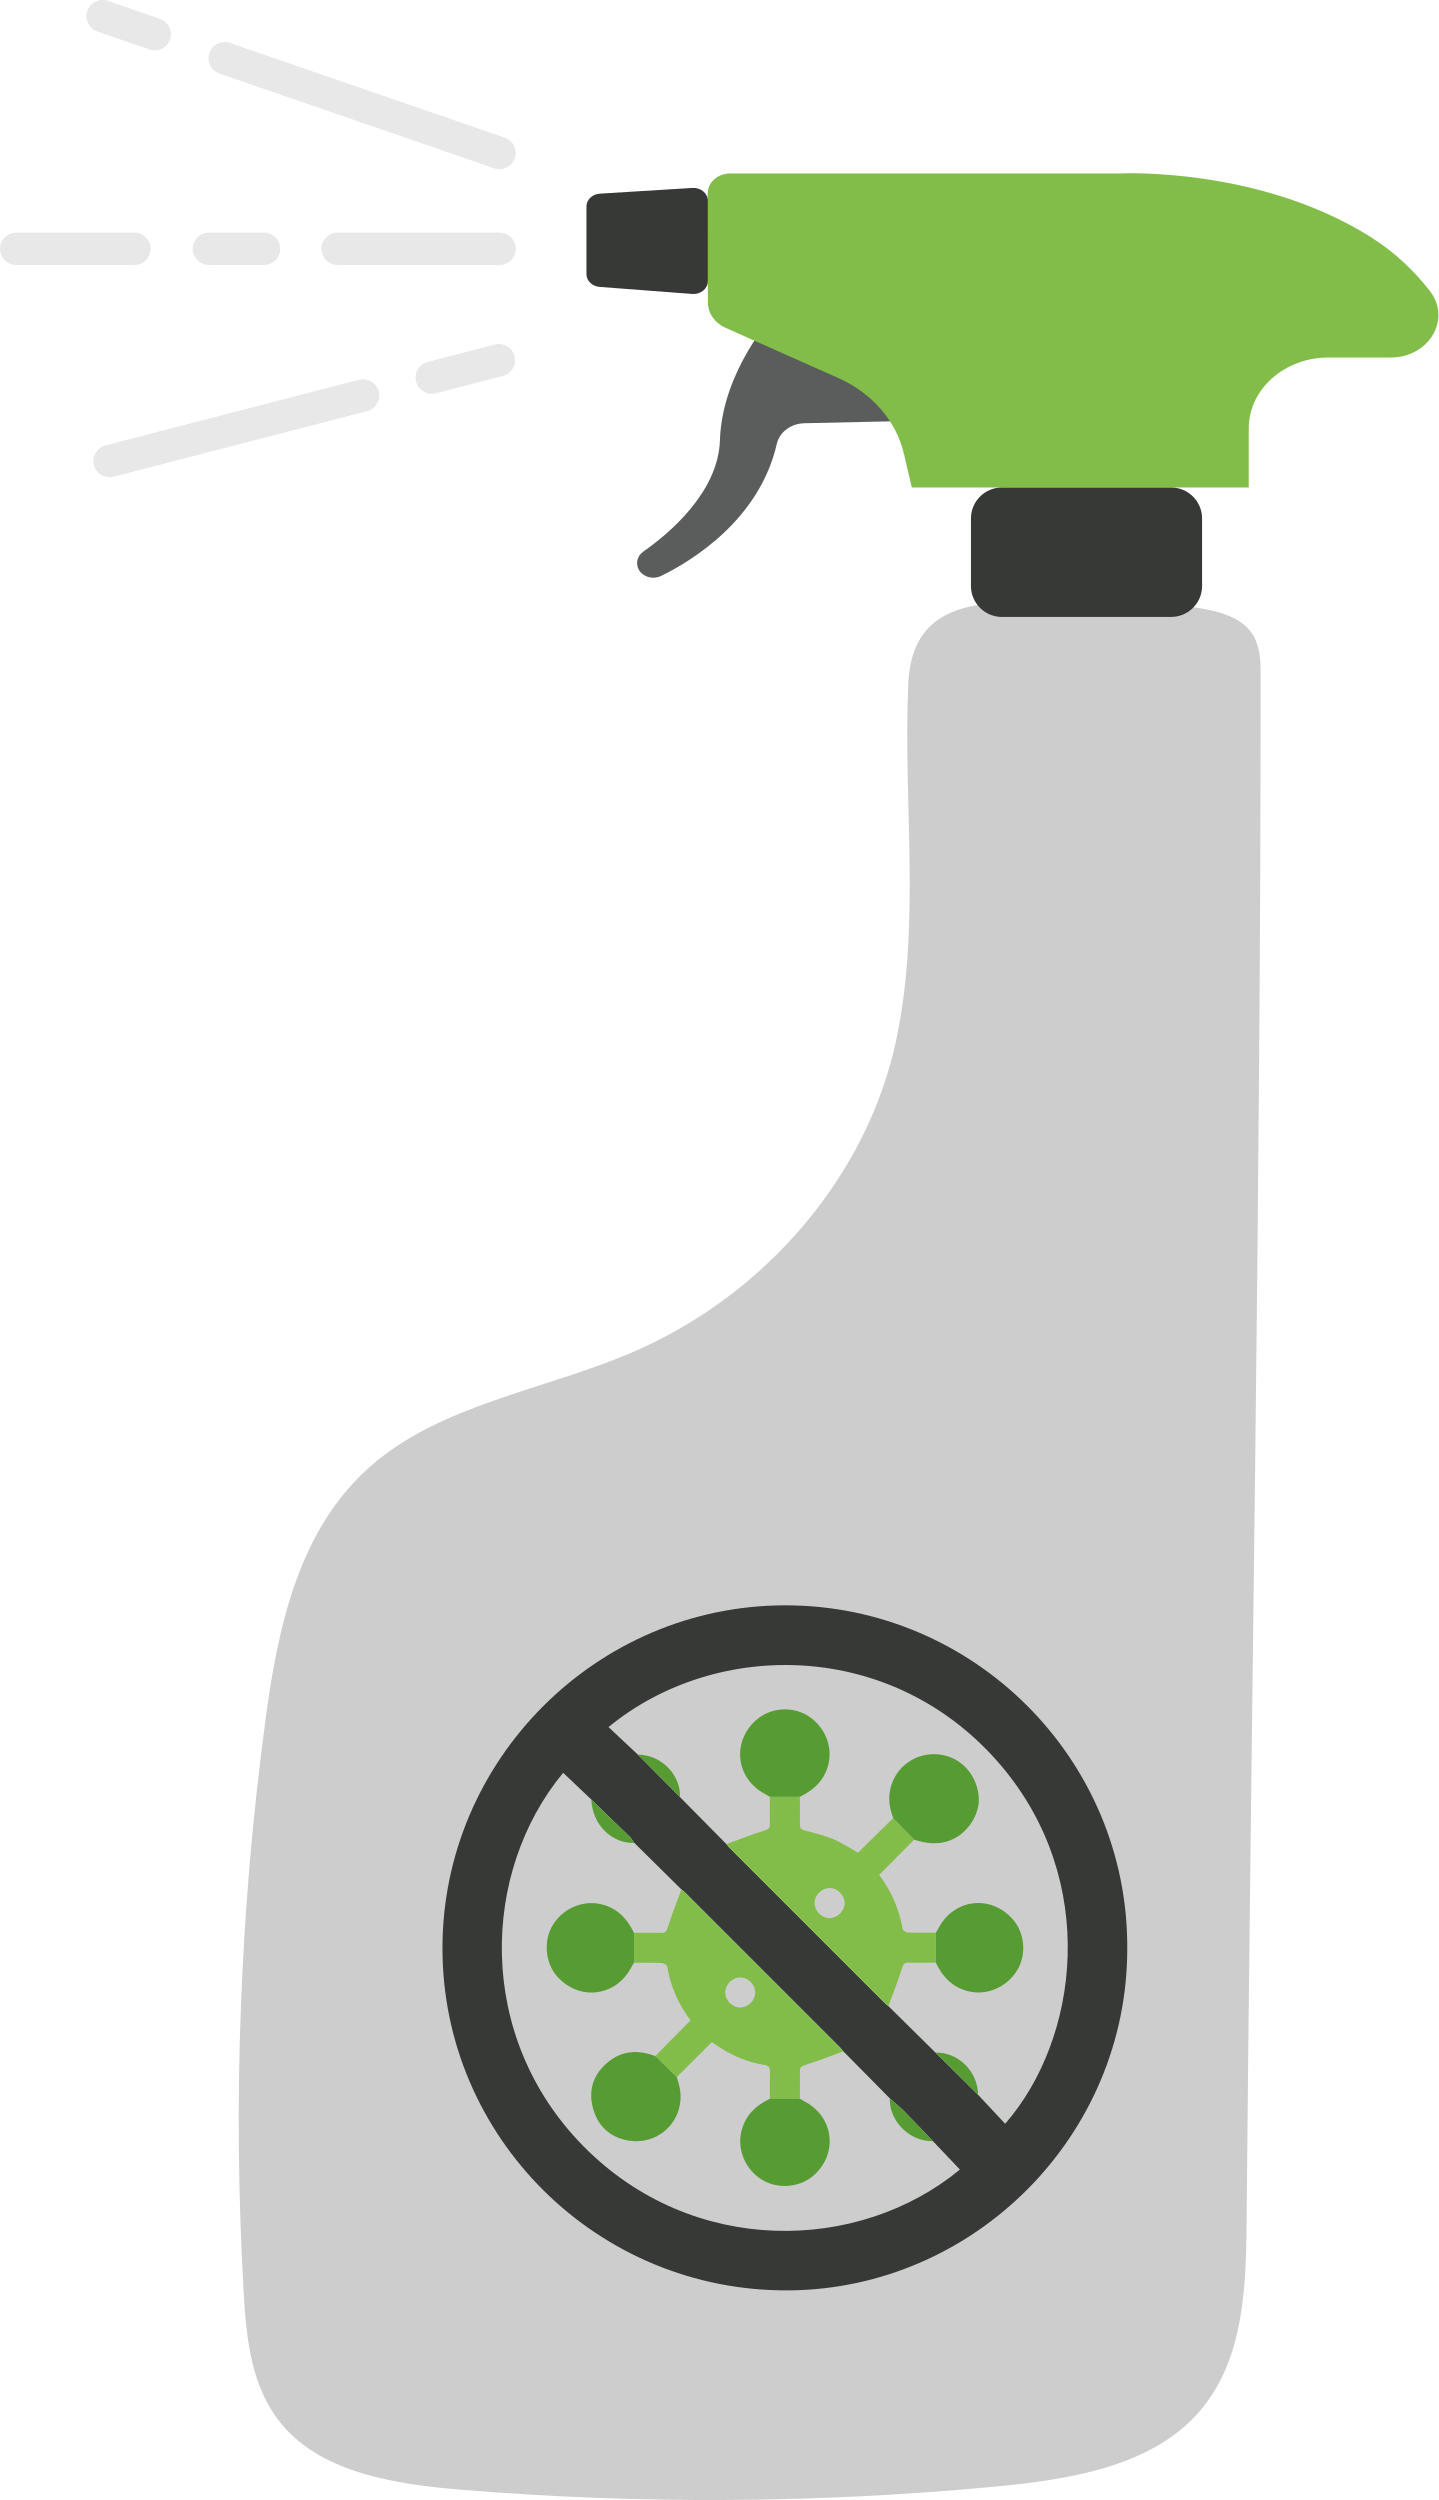
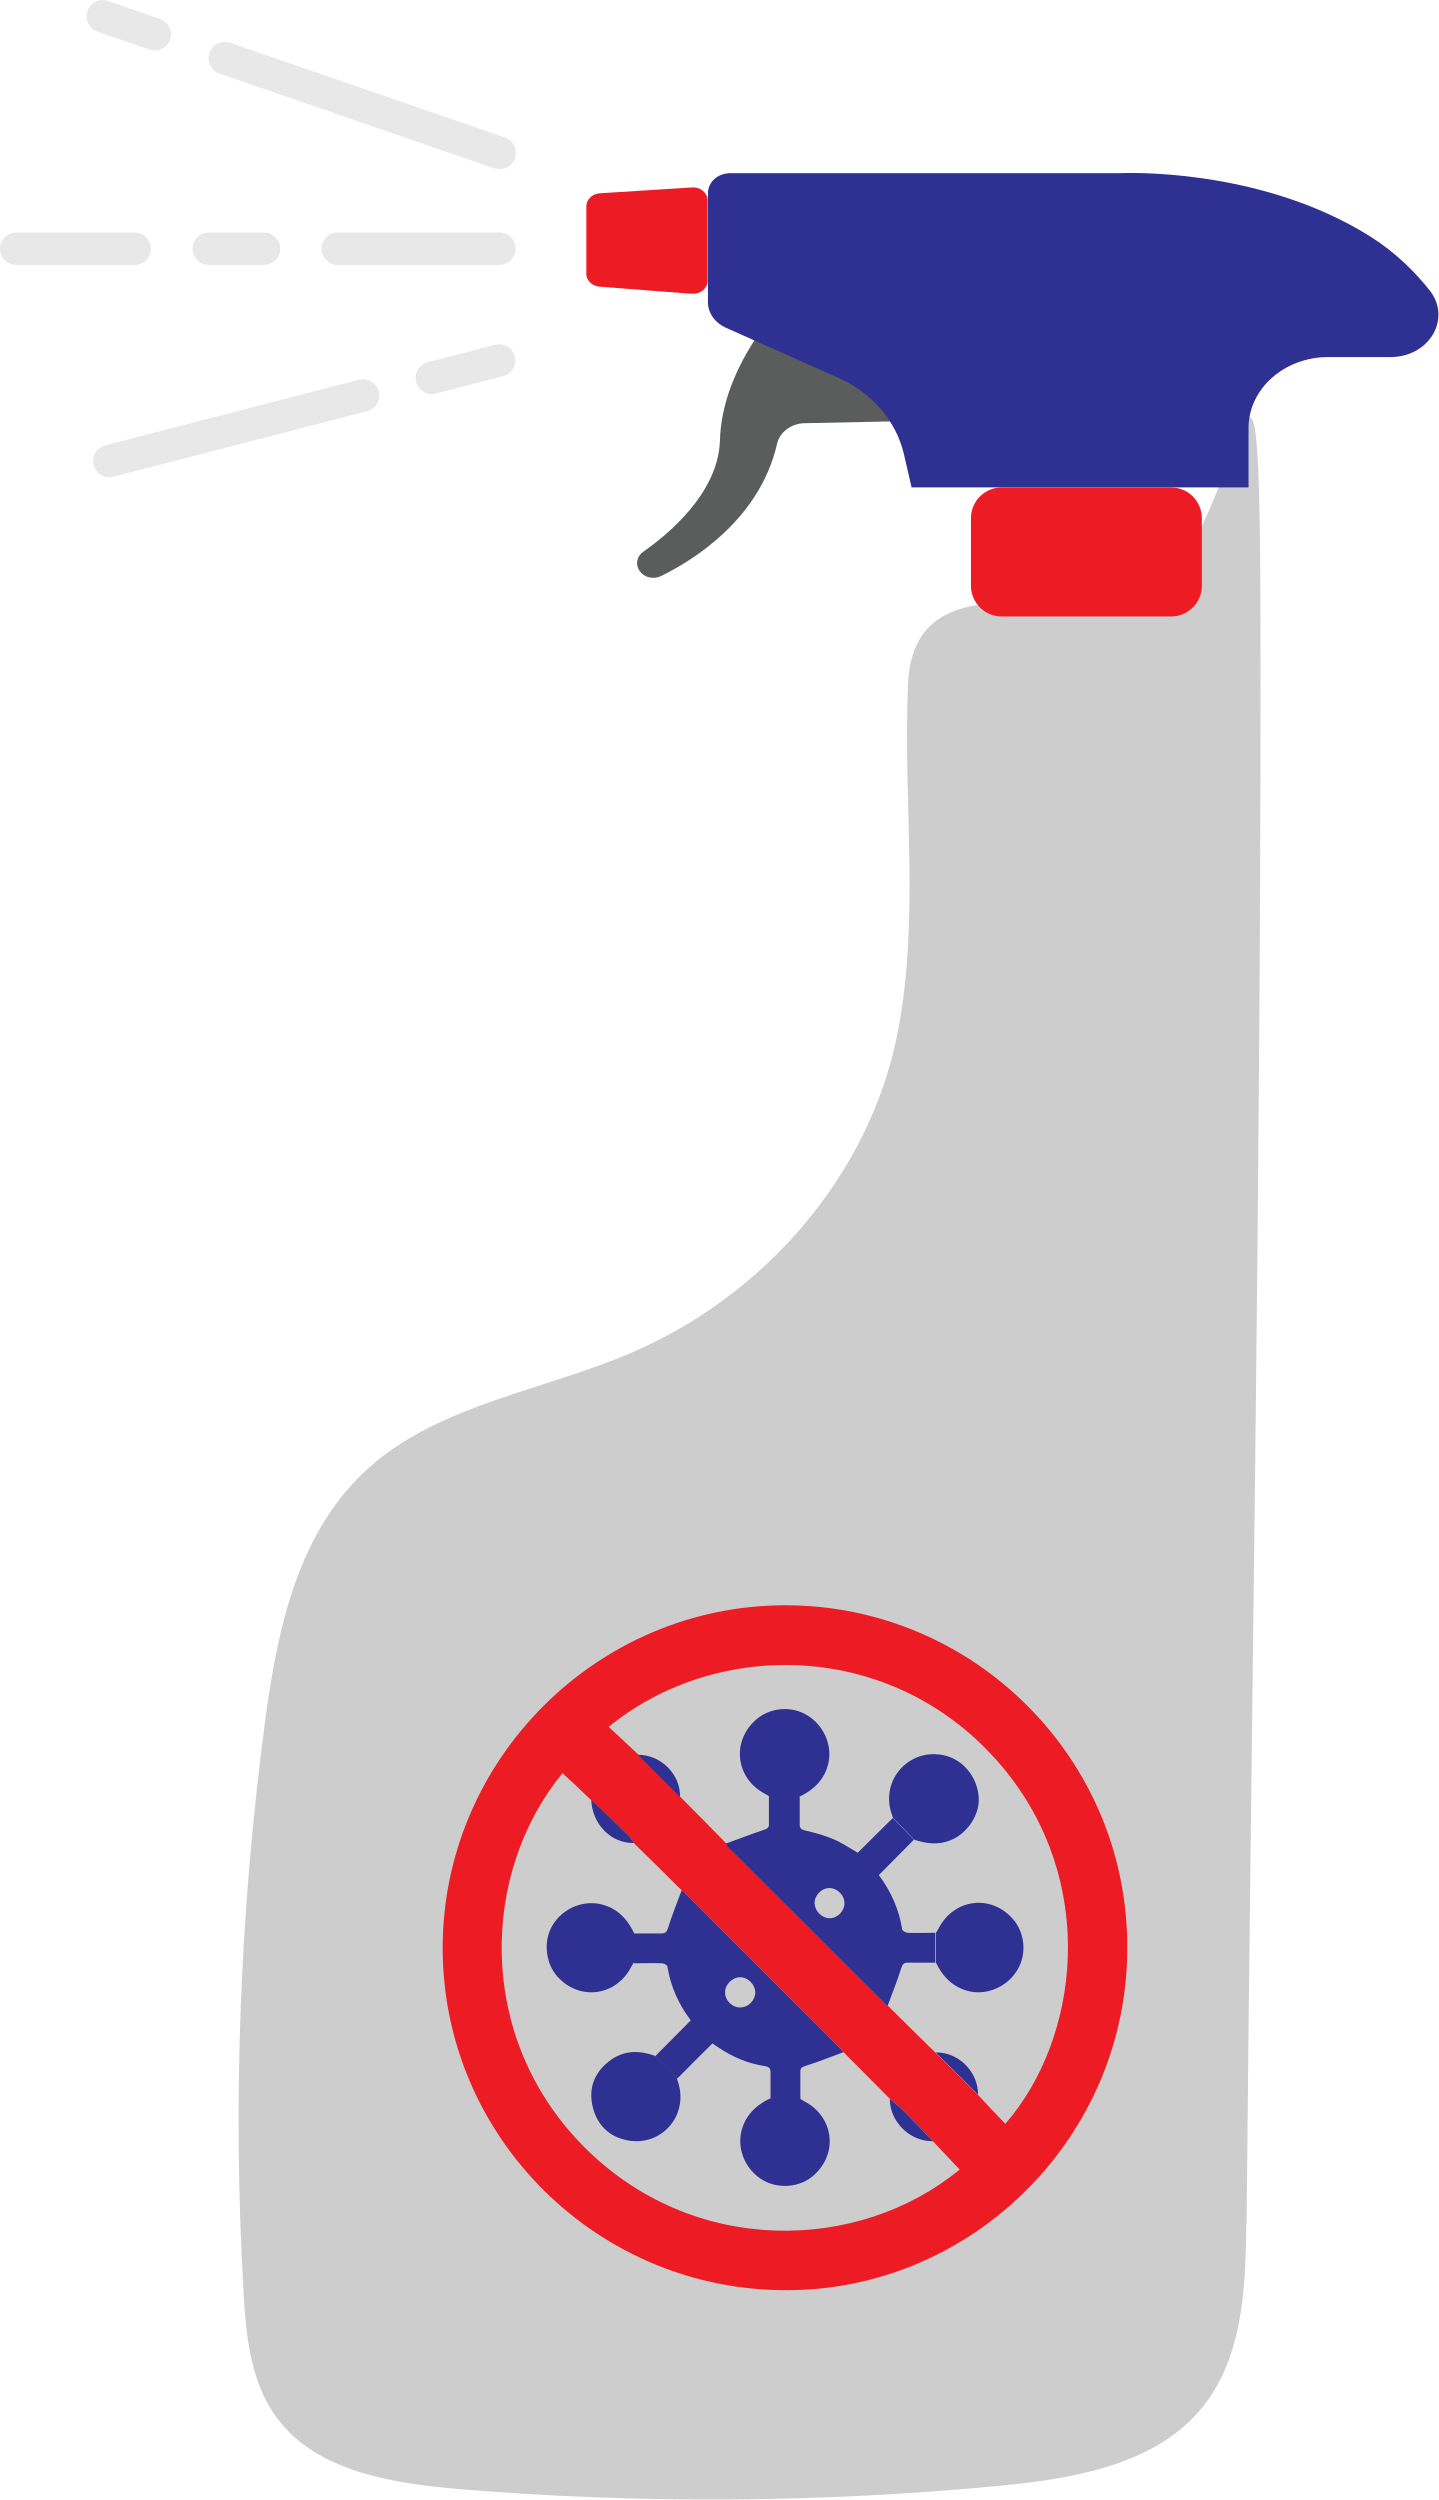
- <svg xmlns="http://www.w3.org/2000/svg" viewBox="0 0 443.53 770.87">
+ <svg xmlns="http://www.w3.org/2000/svg" id="Layer_1" version="1.1" viewBox="0 0 443.5 770.9">
  <defs>
-     <style>.d{fill:#569c33;}.e{fill:#373937;}.f{fill:#e8e8e8;}.g{fill:#cecdce;}.h{fill:#5a5d5b;}.i{fill:#83bd49;}</style>
+     <style>
+       .st0 {
+         fill: #2e3192;
+       }
+ 
+       .st1 {
+         fill: #5a5d5b;
+       }
+ 
+       .st2 {
+         fill: #ed1c24;
+       }
+ 
+       .st3 {
+         fill: #cecdce;
+       }
+ 
+       .st4 {
+         fill: #e8e8e8;
+       }
+     </style>
  </defs>
-   <g id="a" />
-   <g id="b">
-     <g id="c">
-       <g>
-         <path class="g" d="M384.38,685.85c1.45-164.74,4.34-314.76,4.34-478.44,0-14.77-5.01-21.53-42.9-21.16-31.73,.31-64.33-7.81-65.76,24.71-1.61,36.51,3.89,73.56-3.65,109.45-8.75,41.69-39.99,78.74-81.41,96.56-27.13,11.67-58.92,16.02-80.69,35.08-22.36,19.59-28.66,49.98-32.46,78.34-7.83,58.47-10.08,117.59-6.72,176.44,.82,14.32,2.34,29.57,11.86,40.85,12.58,14.91,35.01,18.35,55.31,20.03,54.88,4.54,110.23,4.2,165.04-1.02,22.28-2.12,46.52-6.02,61.25-21.72,14.68-15.64,15.61-38.36,15.8-59.12Z" />
-         <path class="h" d="M238.43,97.29s-15.77,17.15-16.44,38.45c-.51,16.35-16.29,29.22-23.59,34.31-2.03,1.42-2.56,3.95-1.24,5.92h0c1.38,2.05,4.34,2.78,6.69,1.62,9.19-4.49,30.28-17.15,35.67-40.7,.83-3.63,4.32-6.28,8.48-6.38l33.48-.74-43.06-32.48Z" />
-         <path class="i" d="M385.04,150.32h-103.89l-2.42-10.36c-2.37-10.14-9.82-18.76-20.22-23.39l-34.82-15.5c-3.32-1.48-5.41-4.49-5.42-7.8l-.06-33.61c0-3.41,3.09-6.18,6.92-6.18h120.21s42.51-2.19,77.15,19.5c7.92,4.96,13.93,10.98,18.4,16.73,6.75,8.67-.22,20.53-12.07,20.53h-19.21c-13.57,0-24.57,9.8-24.57,21.89v18.19Z" />
-         <path class="e" d="M213.44,90.64l-28.54-2.17c-2.3-.17-4.07-1.89-4.07-3.95v-20.86c0-2.08,1.81-3.81,4.14-3.95l28.54-1.76c2.57-.16,4.76,1.66,4.76,3.95v24.79c0,2.32-2.23,4.15-4.83,3.95Z" />
-         <path class="e" d="M308.93,150.32h52.19c5.26,0,9.54,4.27,9.54,9.54v20.83c0,5.26-4.27,9.54-9.54,9.54h-52.19c-5.26,0-9.54-4.27-9.54-9.54v-20.83c0-5.26,4.27-9.54,9.54-9.54Z" />
-       </g>
-       <g>
-         <path class="e" d="M243.26,706.23c-58.99,.49-106.85-47.19-106.83-105.54,.03-58,47.52-105.57,105.53-105.69,58.16-.12,105.92,47.34,105.63,105.81,.07,57.63-47.06,104.95-104.34,105.43Zm66.69-51.37c22.85-26.27,28.89-74.8-1.2-110.36-33.03-39.04-87.83-39.32-121.11-11.96,3.04,2.85,6.05,5.68,9.06,8.51,4.33,4.37,8.66,8.74,13,13.11,4.77,4.83,9.55,9.67,14.32,14.5,.31,.38,.6,.8,.95,1.15,15.94,15.95,31.89,31.9,47.85,47.85,.35,.35,.76,.63,1.15,.95,4.84,4.78,9.68,9.56,14.52,14.34,4.37,4.33,8.75,8.66,13.12,13,2.78,2.97,5.56,5.95,8.36,8.94Zm-136.31-108.22c-25.33,30.64-27.07,81.28,6.2,115.08,33.8,34.35,85.13,32.89,116.14,7.26l-8.25-8.7c-2.92-3.04-5.8-6.12-8.77-9.12-1.45-1.46-3.06-2.76-4.59-4.14-4.78-4.84-9.56-9.68-14.35-14.52-.32-.38-.6-.8-.95-1.14-15.93-15.94-31.87-31.88-47.82-47.82-.35-.35-.76-.63-1.15-.95-4.84-4.78-9.67-9.56-14.51-14.34-.46-.62-.85-1.32-1.39-1.86-3.94-3.86-7.9-7.68-11.86-11.51-2.91-2.75-5.81-5.51-8.7-8.25Z" />
-         <path class="i" d="M246.64,554.05c0,2.86,.06,5.72,.01,8.58-.02,1.14,.37,1.54,1.52,1.82,2.97,.73,5.97,1.49,8.78,2.66,2.67,1.11,5.11,2.77,7.62,4.17l10.84-10.68c2.16,2.22,4.32,4.43,6.48,6.65-3.57,3.59-7.15,7.19-10.8,10.86,3.76,5.08,6.23,10.57,7.22,16.7,.07,.45,1.06,1.05,1.64,1.07,2.86,.12,5.73,.07,8.6,.08,0,3.08,0,6.16,0,9.23-2.79,0-5.58,.08-8.37,0-1.34-.04-1.68,.47-2.07,1.74-1.22,3.93-2.75,7.76-4.16,11.64-.38-.31-.8-.6-1.15-.95-15.95-15.94-31.9-31.89-47.85-47.85-.35-.35-.63-.76-.95-1.15,3.88-1.41,7.71-2.93,11.65-4.15,1.27-.39,1.78-.73,1.74-2.07-.08-2.79,0-5.58,0-8.38,3.08,0,6.16,0,9.23,0Zm9.17,28.12c-2.6,.05-4.82,2.41-4.63,4.9,.19,2.43,2.37,4.45,4.73,4.37,2.46-.08,4.64-2.39,4.53-4.8-.12-2.39-2.32-4.52-4.63-4.48Z" />
-         <path class="i" d="M202.05,633.98c3.6-3.64,7.2-7.29,10.86-11-3.75-5.03-6.18-10.53-7.18-16.64-.07-.44-1.07-1.02-1.66-1.04-2.86-.12-5.72-.07-8.58-.08,0-3.08,0-6.16,0-9.23,2.79,0,5.58-.08,8.37,0,1.34,.04,1.68-.47,2.07-1.74,1.22-3.93,2.76-7.76,4.17-11.63,.38,.31,.8,.6,1.14,.95,15.94,15.93,31.88,31.87,47.82,47.82,.35,.35,.63,.76,.95,1.14-3.87,1.42-7.7,2.95-11.63,4.17-1.27,.4-1.78,.73-1.74,2.07,.08,2.79,0,5.58,0,8.37-3.08,0-6.16,0-9.24,0,0-2.8-.08-5.59,0-8.39,.04-1.35-.4-1.82-1.77-2.04-5.16-.84-9.9-2.8-14.22-5.74-.63-.43-1.26-.85-1.92-1.29-3.71,3.7-7.26,7.25-10.8,10.79-2.21-2.16-4.43-4.32-6.64-6.49Zm21.56-19.52c.06,2.46,2.36,4.65,4.77,4.55,2.36-.09,4.48-2.27,4.5-4.62,.01-2.44-2.23-4.68-4.67-4.65-2.45,.02-4.66,2.29-4.6,4.72Z" />
-         <path class="d" d="M182.33,554.89c.31,7.66,6.19,13.59,13.25,13.37-.46-.62-.85-1.32-1.39-1.86-3.94-3.86-7.9-7.68-11.86-11.51Z" />
-         <path class="d" d="M274.36,647.02c-.19,6,4.53,11.76,10.63,12.95,.9,.18,1.82,.21,2.74,.3-2.92-3.04-5.8-6.12-8.77-9.12-1.45-1.46-3.06-2.76-4.59-4.14Z" />
-         <path class="d" d="M209.69,554.15c.2-6.97-5.84-13.07-13-13.12,4.33,4.37,8.66,8.74,13,13.12Z" />
-         <path class="d" d="M301.59,645.92c-.08-7.19-6.16-13.21-13.12-13,4.37,4.33,8.75,8.66,13.12,13Z" />
-         <path class="d" d="M208.69,640.46c-2.21-2.16-4.43-4.32-6.64-6.49-5.09-1.88-10-1.79-14.39,1.73-4.55,3.64-6.32,8.47-4.88,14.11,1.41,5.51,5.04,9.12,10.73,10.18,10.48,1.95,18.86-7.69,15.65-17.89-.17-.54-.31-1.1-.46-1.65Z" />
-         <path class="d" d="M195.49,605.21c0-3.08,0-6.16,0-9.23-2.2-4.53-5.37-7.84-10.56-8.91-5.55-1.14-11.63,1.58-14.62,6.74-2.79,4.82-2.15,11.54,1.5,15.64,6.84,7.68,18.24,6.2,22.91-2.96,.23-.44,.5-.86,.76-1.29Z" />
-         <path class="d" d="M246.64,647.13c-3.08,0-6.16,0-9.24,0-4.54,2.19-7.84,5.37-8.9,10.56-1.14,5.55,1.58,11.62,6.75,14.61,4.82,2.8,11.53,2.15,15.64-1.5,7.68-6.83,6.2-18.24-2.96-22.91-.44-.23-.86-.5-1.29-.76Z" />
-         <path class="d" d="M275.41,560.61c2.16,2.22,4.32,4.43,6.48,6.65,3.69,1.21,7.36,1.65,11.12,.2,5.24-2.02,9.17-7.89,8.79-13.28-.45-6.47-4.95-11.8-10.95-12.99-10.64-2.11-19.29,7.68-15.9,17.99,.16,.48,.31,.95,.47,1.43Z" />
-         <path class="d" d="M237.41,554.05c3.08,0,6.16,0,9.23,0,4.53-2.2,7.84-5.37,8.91-10.56,1.14-5.55-1.57-11.58-6.76-14.62-4.9-2.87-11.41-2.24-15.63,1.5-7.68,6.82-6.21,18.24,2.95,22.92,.44,.23,.86,.5,1.29,.76Z" />
-         <path class="d" d="M288.56,595.98c0,3.08,0,6.16,0,9.23,2.19,4.54,5.37,7.84,10.56,8.91,5.55,1.14,11.57-1.56,14.62-6.76,2.86-4.88,2.23-11.43-1.51-15.62-6.84-7.68-18.24-6.21-22.92,2.95-.23,.44-.5,.86-.75,1.29Z" />
-       </g>
-       <rect class="f" x="138.48" y="98.07" width="9.99" height="31.36" rx="5" ry="5" transform="translate(69.31 281.15) rotate(-104.51)" />
-       <rect class="f" x="67.85" y="86.67" width="9.99" height="90.73" rx="5" ry="5" transform="translate(-36.71 235.65) rotate(-104.51)" />
-       <rect class="f" x="18.23" y="53.49" width="9.99" height="46.45" rx="5" ry="5" transform="translate(-53.49 99.94) rotate(-90)" />
-       <rect class="f" x="67.92" y="63.22" width="9.99" height="26.99" rx="5" ry="5" transform="translate(-3.8 149.63) rotate(-90)" />
-       <rect class="f" x="124.08" y="46.75" width="9.99" height="59.93" rx="5" ry="5" transform="translate(52.36 205.79) rotate(-90)" />
-       <rect class="f" x="106.66" y="-17.23" width="9.99" height="99.62" rx="5" ry="5" transform="translate(44.47 127.51) rotate(-70.98)" />
-       <rect class="f" x="34.69" y="-5.73" width="9.99" height="26.99" rx="5" ry="5" transform="translate(19.41 42.75) rotate(-70.98)" />
-     </g>
-   </g>
+   <path class="st3" d="M384.4,685.8c1.5-164.7,4.3-314.8,4.3-478.4s-5-21.5-42.9-21.2c-31.7.3-64.3-7.8-65.8,24.7-1.6,36.5,3.9,73.6-3.6,109.5-8.8,41.7-40,78.7-81.4,96.6-27.1,11.7-58.9,16-80.7,35.1-22.4,19.6-28.7,50-32.5,78.3-7.8,58.5-10.1,117.6-6.7,176.4.8,14.3,2.3,29.6,11.9,40.8,12.6,14.9,35,18.3,55.3,20,54.9,4.5,110.2,4.2,165-1,22.3-2.1,46.5-6,61.2-21.7,14.7-15.6,15.6-38.4,15.8-59.1h0Z" />
+   <path class="st1" d="M238.4,97.3s-15.8,17.2-16.4,38.5c-.5,16.4-16.3,29.2-23.6,34.3-2,1.4-2.6,3.9-1.2,5.9h0c1.4,2.1,4.3,2.8,6.7,1.6,9.2-4.5,30.3-17.1,35.7-40.7.8-3.6,4.3-6.3,8.5-6.4l33.5-.7-43.1-32.5h0Z" />
+   <path class="st0" d="M385,150.3h-103.9l-2.4-10.4c-2.4-10.1-9.8-18.8-20.2-23.4l-34.8-15.5c-3.3-1.5-5.4-4.5-5.4-7.8v-33.6c0-3.4,3-6.2,6.9-6.2h120.2s42.5-2.2,77.1,19.5c7.9,5,13.9,11,18.4,16.7,6.8,8.7-.2,20.5-12.1,20.5h-19.2c-13.6,0-24.6,9.8-24.6,21.9v18.2h0Z" />
+   <path class="st2" d="M213.4,90.6l-28.5-2.2c-2.3-.2-4.1-1.9-4.1-3.9v-20.9c0-2.1,1.8-3.8,4.1-4l28.5-1.8c2.6-.2,4.8,1.7,4.8,4v24.8c0,2.3-2.2,4.2-4.8,3.9h0Z" />
+   <path class="st2" d="M308.9,150.3h52.2c5.3,0,9.5,4.3,9.5,9.5v20.8c0,5.3-4.3,9.5-9.5,9.5h-52.2c-5.3,0-9.5-4.3-9.5-9.5v-20.8c0-5.3,4.3-9.5,9.5-9.5Z" />
+   <path class="st2" d="M243.3,706.2c-59,.5-106.8-47.2-106.8-105.5,0-58,47.5-105.6,105.5-105.7,58.2-.1,105.9,47.3,105.6,105.8,0,57.6-47.1,105-104.3,105.4h0ZM310,654.9c22.9-26.3,28.9-74.8-1.2-110.4-33-39-87.8-39.3-121.1-12,3,2.8,6.1,5.7,9.1,8.5,4.3,4.4,8.7,8.7,13,13.1,4.8,4.8,9.6,9.7,14.3,14.5.3.4.6.8.9,1.2,15.9,16,31.9,31.9,47.8,47.8.4.3.8.6,1.1,1,4.8,4.8,9.7,9.6,14.5,14.3,4.4,4.3,8.8,8.7,13.1,13,2.8,3,5.6,6,8.4,8.9h0ZM173.6,546.6c-25.3,30.6-27.1,81.3,6.2,115.1,33.8,34.3,85.1,32.9,116.1,7.3l-8.2-8.7c-2.9-3-5.8-6.1-8.8-9.1-1.5-1.5-3.1-2.8-4.6-4.1-4.8-4.8-9.6-9.7-14.4-14.5-.3-.4-.6-.8-1-1.1-15.9-15.9-31.9-31.9-47.8-47.8-.4-.3-.8-.6-1.1-1-4.8-4.8-9.7-9.6-14.5-14.3-.5-.6-.9-1.3-1.4-1.9-3.9-3.9-7.9-7.7-11.9-11.5-2.9-2.8-5.8-5.5-8.7-8.2h0Z" />
+   <path class="st0" d="M246.6,554c0,2.9,0,5.7,0,8.6,0,1.1.4,1.5,1.5,1.8,3,.7,6,1.5,8.8,2.7,2.7,1.1,5.1,2.8,7.6,4.2l10.8-10.7c2.2,2.2,4.3,4.4,6.5,6.7-3.6,3.6-7.1,7.2-10.8,10.9,3.8,5.1,6.2,10.6,7.2,16.7,0,.5,1.1,1,1.6,1.1,2.9.1,5.7,0,8.6,0v9.2c-2.8,0-5.6,0-8.4,0-1.3,0-1.7.5-2.1,1.7-1.2,3.9-2.8,7.8-4.2,11.6-.4-.3-.8-.6-1.1-1-16-15.9-31.9-31.9-47.9-47.8-.4-.3-.6-.8-.9-1.2,3.9-1.4,7.7-2.9,11.6-4.2,1.3-.4,1.8-.7,1.7-2.1,0-2.8,0-5.6,0-8.4h9.2ZM255.8,582.2c-2.6,0-4.8,2.4-4.6,4.9.2,2.4,2.4,4.5,4.7,4.4,2.5,0,4.6-2.4,4.5-4.8-.1-2.4-2.3-4.5-4.6-4.5h0Z" />
+   <path class="st0" d="M202.1,634c3.6-3.6,7.2-7.3,10.9-11-3.8-5-6.2-10.5-7.2-16.6,0-.4-1.1-1-1.7-1-2.9-.1-5.7,0-8.6,0v-9.2c2.8,0,5.6,0,8.4,0,1.3,0,1.7-.5,2.1-1.7,1.2-3.9,2.8-7.8,4.2-11.6.4.3.8.6,1.1,1,15.9,15.9,31.9,31.9,47.8,47.8.4.3.6.8,1,1.1-3.9,1.4-7.7,3-11.6,4.2-1.3.4-1.8.7-1.7,2.1,0,2.8,0,5.6,0,8.4h-9.2c0-2.8,0-5.6,0-8.4,0-1.3-.4-1.8-1.8-2-5.2-.8-9.9-2.8-14.2-5.7-.6-.4-1.3-.8-1.9-1.3-3.7,3.7-7.3,7.2-10.8,10.8-2.2-2.2-4.4-4.3-6.6-6.5h0ZM223.6,614.5c0,2.5,2.4,4.7,4.8,4.5,2.4,0,4.5-2.3,4.5-4.6,0-2.4-2.2-4.7-4.7-4.7-2.4,0-4.7,2.3-4.6,4.7h0Z" />
+   <path class="st0" d="M182.3,554.9c.3,7.7,6.2,13.6,13.2,13.4-.5-.6-.9-1.3-1.4-1.9-3.9-3.9-7.9-7.7-11.9-11.5Z" />
+   <path class="st0" d="M274.4,647c-.2,6,4.5,11.8,10.6,13,.9.2,1.8.2,2.7.3-2.9-3-5.8-6.1-8.8-9.1-1.5-1.5-3.1-2.8-4.6-4.1h0Z" />
+   <path class="st0" d="M209.7,554.2c.2-7-5.8-13.1-13-13.1,4.3,4.4,8.7,8.7,13,13.1Z" />
+   <path class="st0" d="M301.6,645.9c0-7.2-6.2-13.2-13.1-13,4.4,4.3,8.8,8.7,13.1,13Z" />
+   <path class="st0" d="M208.7,640.5c-2.2-2.2-4.4-4.3-6.6-6.5-5.1-1.9-10-1.8-14.4,1.7-4.6,3.6-6.3,8.5-4.9,14.1,1.4,5.5,5,9.1,10.7,10.2,10.5,2,18.9-7.7,15.6-17.9-.2-.5-.3-1.1-.5-1.7h0Z" />
+   <path class="st0" d="M195.5,605.2v-9.2c-2.2-4.5-5.4-7.8-10.6-8.9-5.6-1.1-11.6,1.6-14.6,6.7-2.8,4.8-2.1,11.5,1.5,15.6,6.8,7.7,18.2,6.2,22.9-3,.2-.4.5-.9.8-1.3h0Z" />
+   <path class="st0" d="M246.6,647.1h-9.2c-4.5,2.2-7.8,5.4-8.9,10.6-1.1,5.5,1.6,11.6,6.8,14.6,4.8,2.8,11.5,2.2,15.6-1.5,7.7-6.8,6.2-18.2-3-22.9-.4-.2-.9-.5-1.3-.8Z" />
+   <path class="st0" d="M275.4,560.6c2.2,2.2,4.3,4.4,6.5,6.7,3.7,1.2,7.4,1.7,11.1.2,5.2-2,9.2-7.9,8.8-13.3-.5-6.5-5-11.8-11-13-10.6-2.1-19.3,7.7-15.9,18,.2.5.3,1,.5,1.4h0Z" />
+   <path class="st0" d="M237.4,554h9.2c4.5-2.2,7.8-5.4,8.9-10.6,1.1-5.5-1.6-11.6-6.8-14.6-4.9-2.9-11.4-2.2-15.6,1.5-7.7,6.8-6.2,18.2,2.9,22.9.4.2.9.5,1.3.8h0Z" />
+   <path class="st0" d="M288.6,596v9.2c2.2,4.5,5.4,7.8,10.6,8.9,5.5,1.1,11.6-1.6,14.6-6.8,2.9-4.9,2.2-11.4-1.5-15.6-6.8-7.7-18.2-6.2-22.9,3-.2.4-.5.9-.8,1.3h0Z" />
+   <rect class="st4" x="127.8" y="108.8" width="31.4" height="10" rx="5" ry="5" transform="translate(-23.9 39.6) rotate(-14.5)" />
+   <path class="st4" d="M28.9,143.4h0c-.7-2.7.9-5.4,3.6-6.1l78.2-20.2c2.7-.7,5.4.9,6.1,3.6h0c.7,2.7-.9,5.4-3.6,6.1l-78.2,20.2c-2.7.7-5.4-.9-6.1-3.6Z" />
+   <path class="st4" d="M0,76.7h0c0-2.8,2.2-5,5-5h36.5c2.8,0,5,2.2,5,5h0c0,2.8-2.2,5-5,5H5c-2.8,0-5-2.2-5-5Z" />
+   <path class="st4" d="M59.4,76.7h0c0-2.8,2.2-5,5-5h17c2.8,0,5,2.2,5,5h0c0,2.8-2.2,5-5,5h-17c-2.8,0-5-2.2-5-5Z" />
+   <rect class="st4" x="99.1" y="71.7" width="59.9" height="10" rx="5" ry="5" />
+   <path class="st4" d="M64.6,16.3h0c.9-2.6,3.7-4,6.4-3.1l84.7,29.2c2.6.9,4,3.7,3.1,6.4h0c-.9,2.6-3.7,4-6.4,3.1l-84.7-29.2c-2.6-.9-4-3.7-3.1-6.4Z" />
+   <rect class="st4" x="34.7" y="-5.7" width="10" height="27" rx="5" ry="5" transform="translate(19.4 42.8) rotate(-71)" />
</svg>
